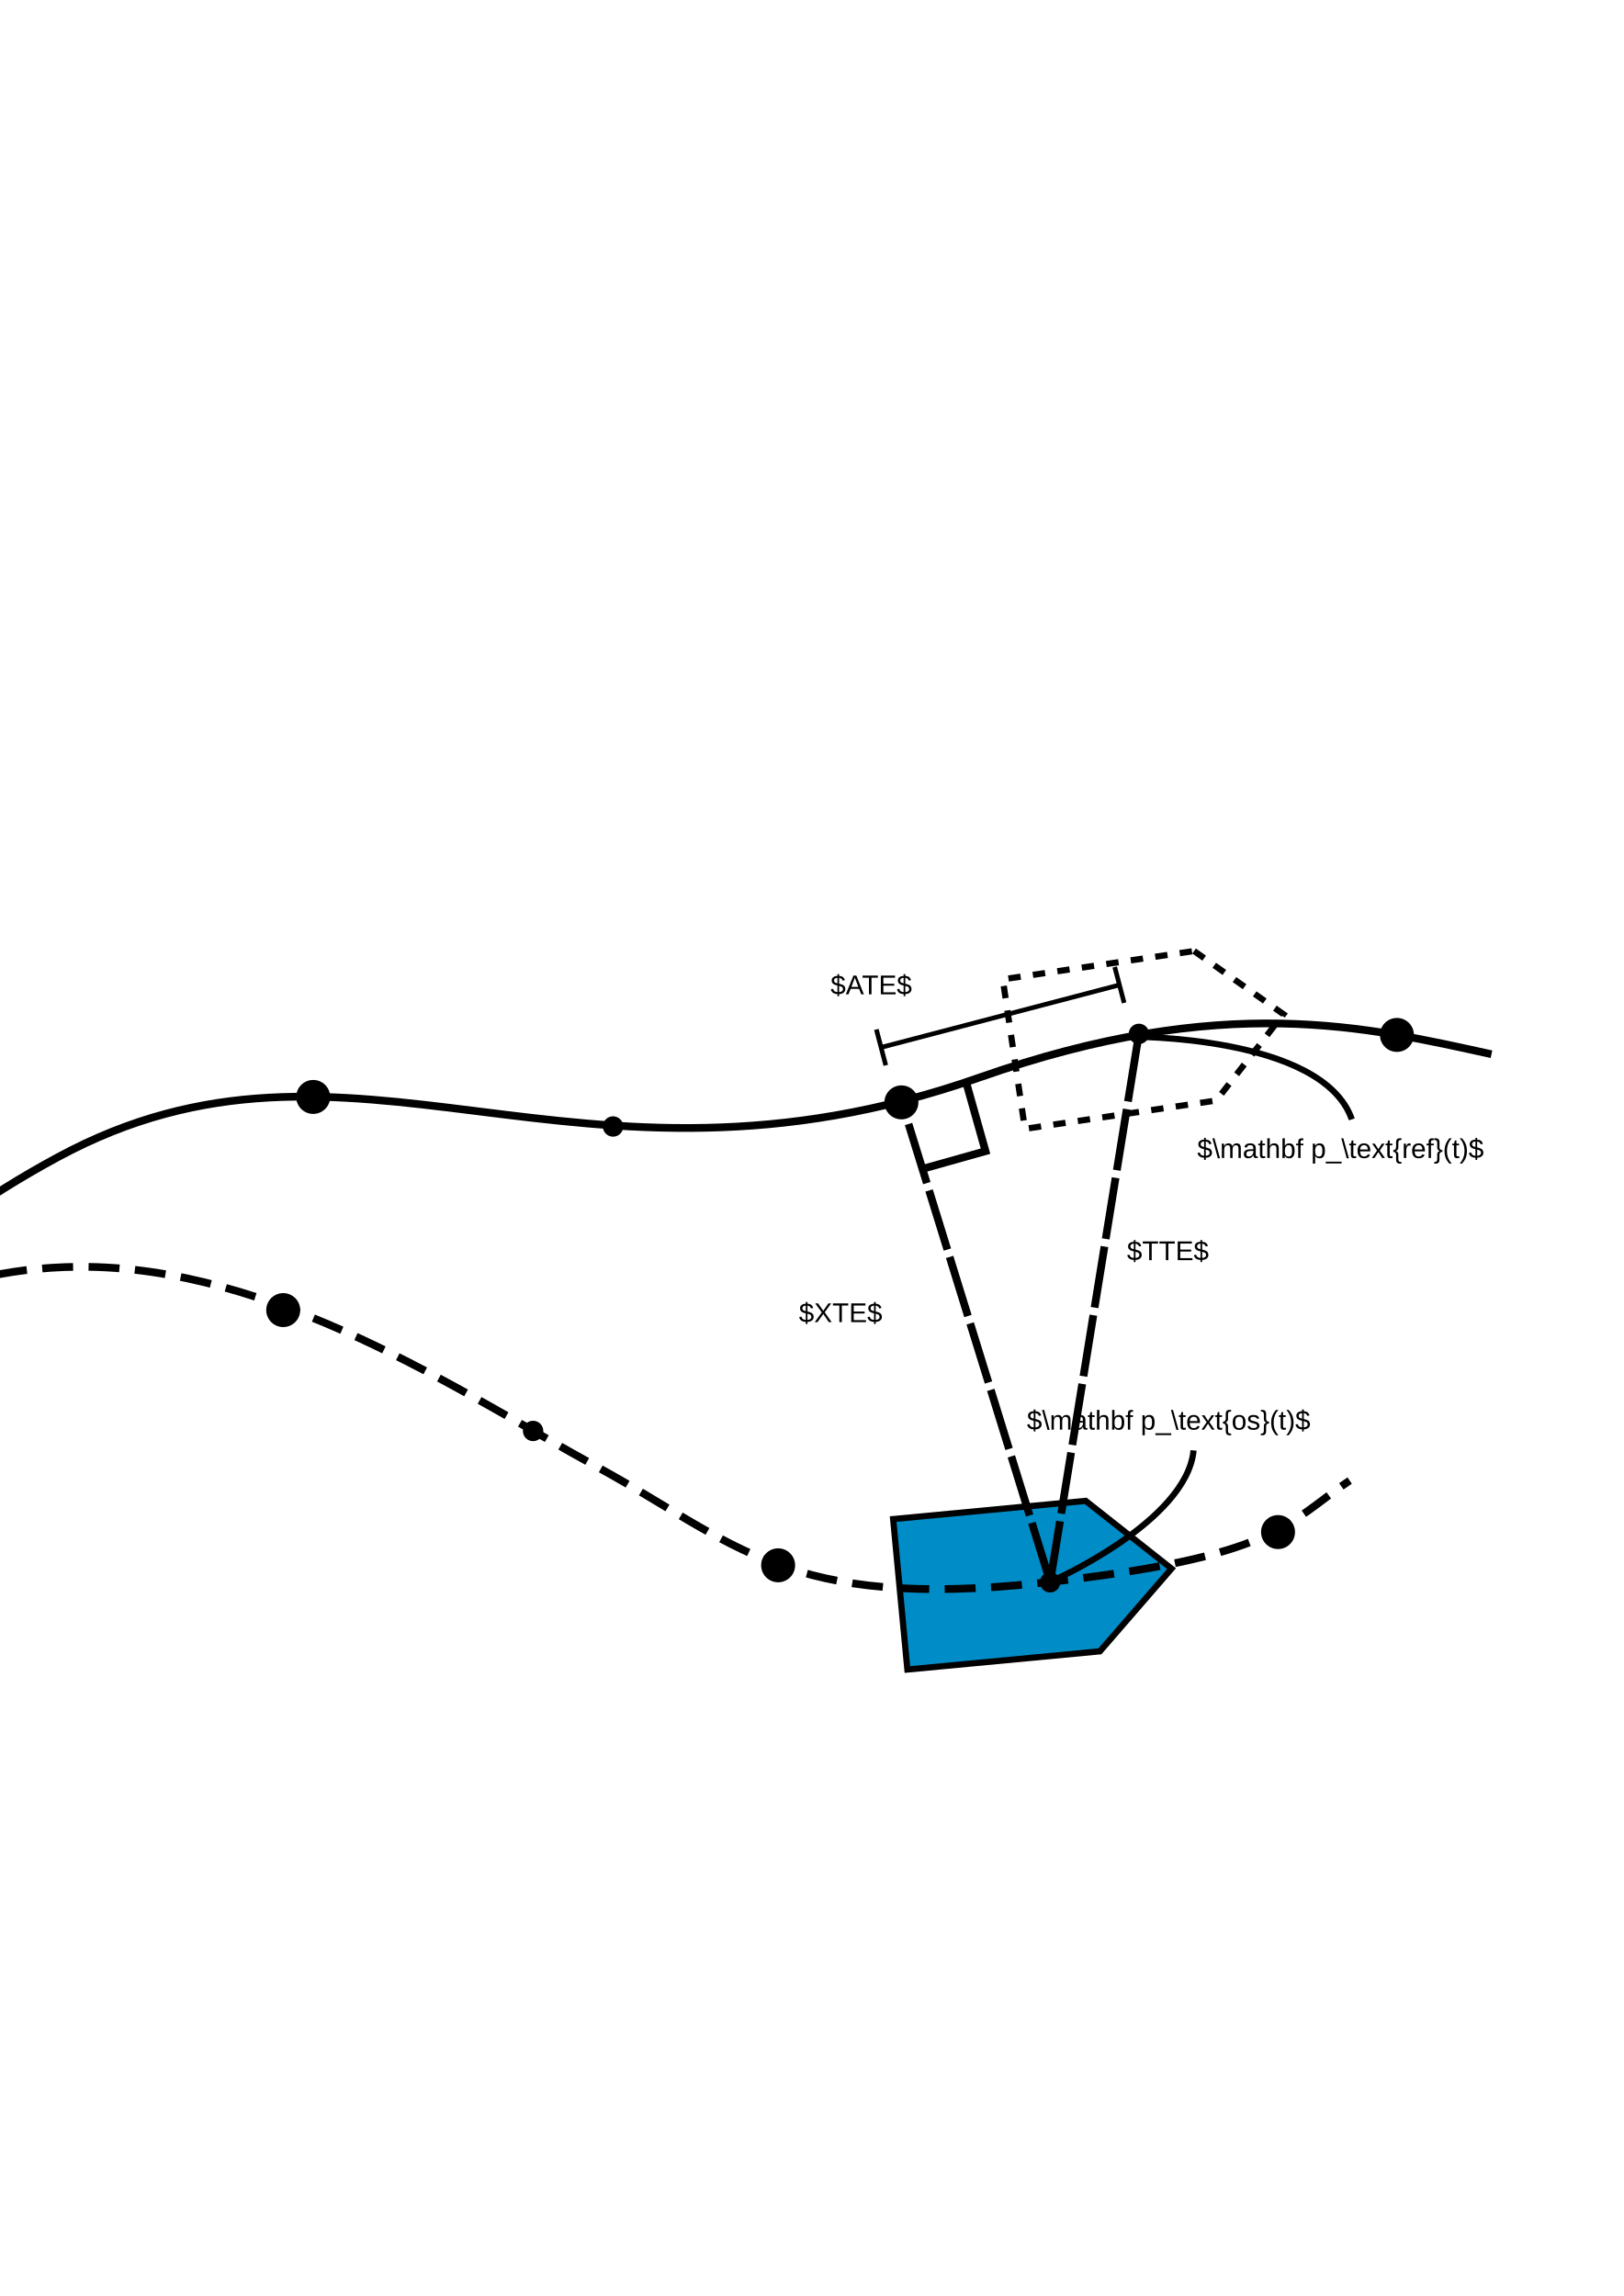
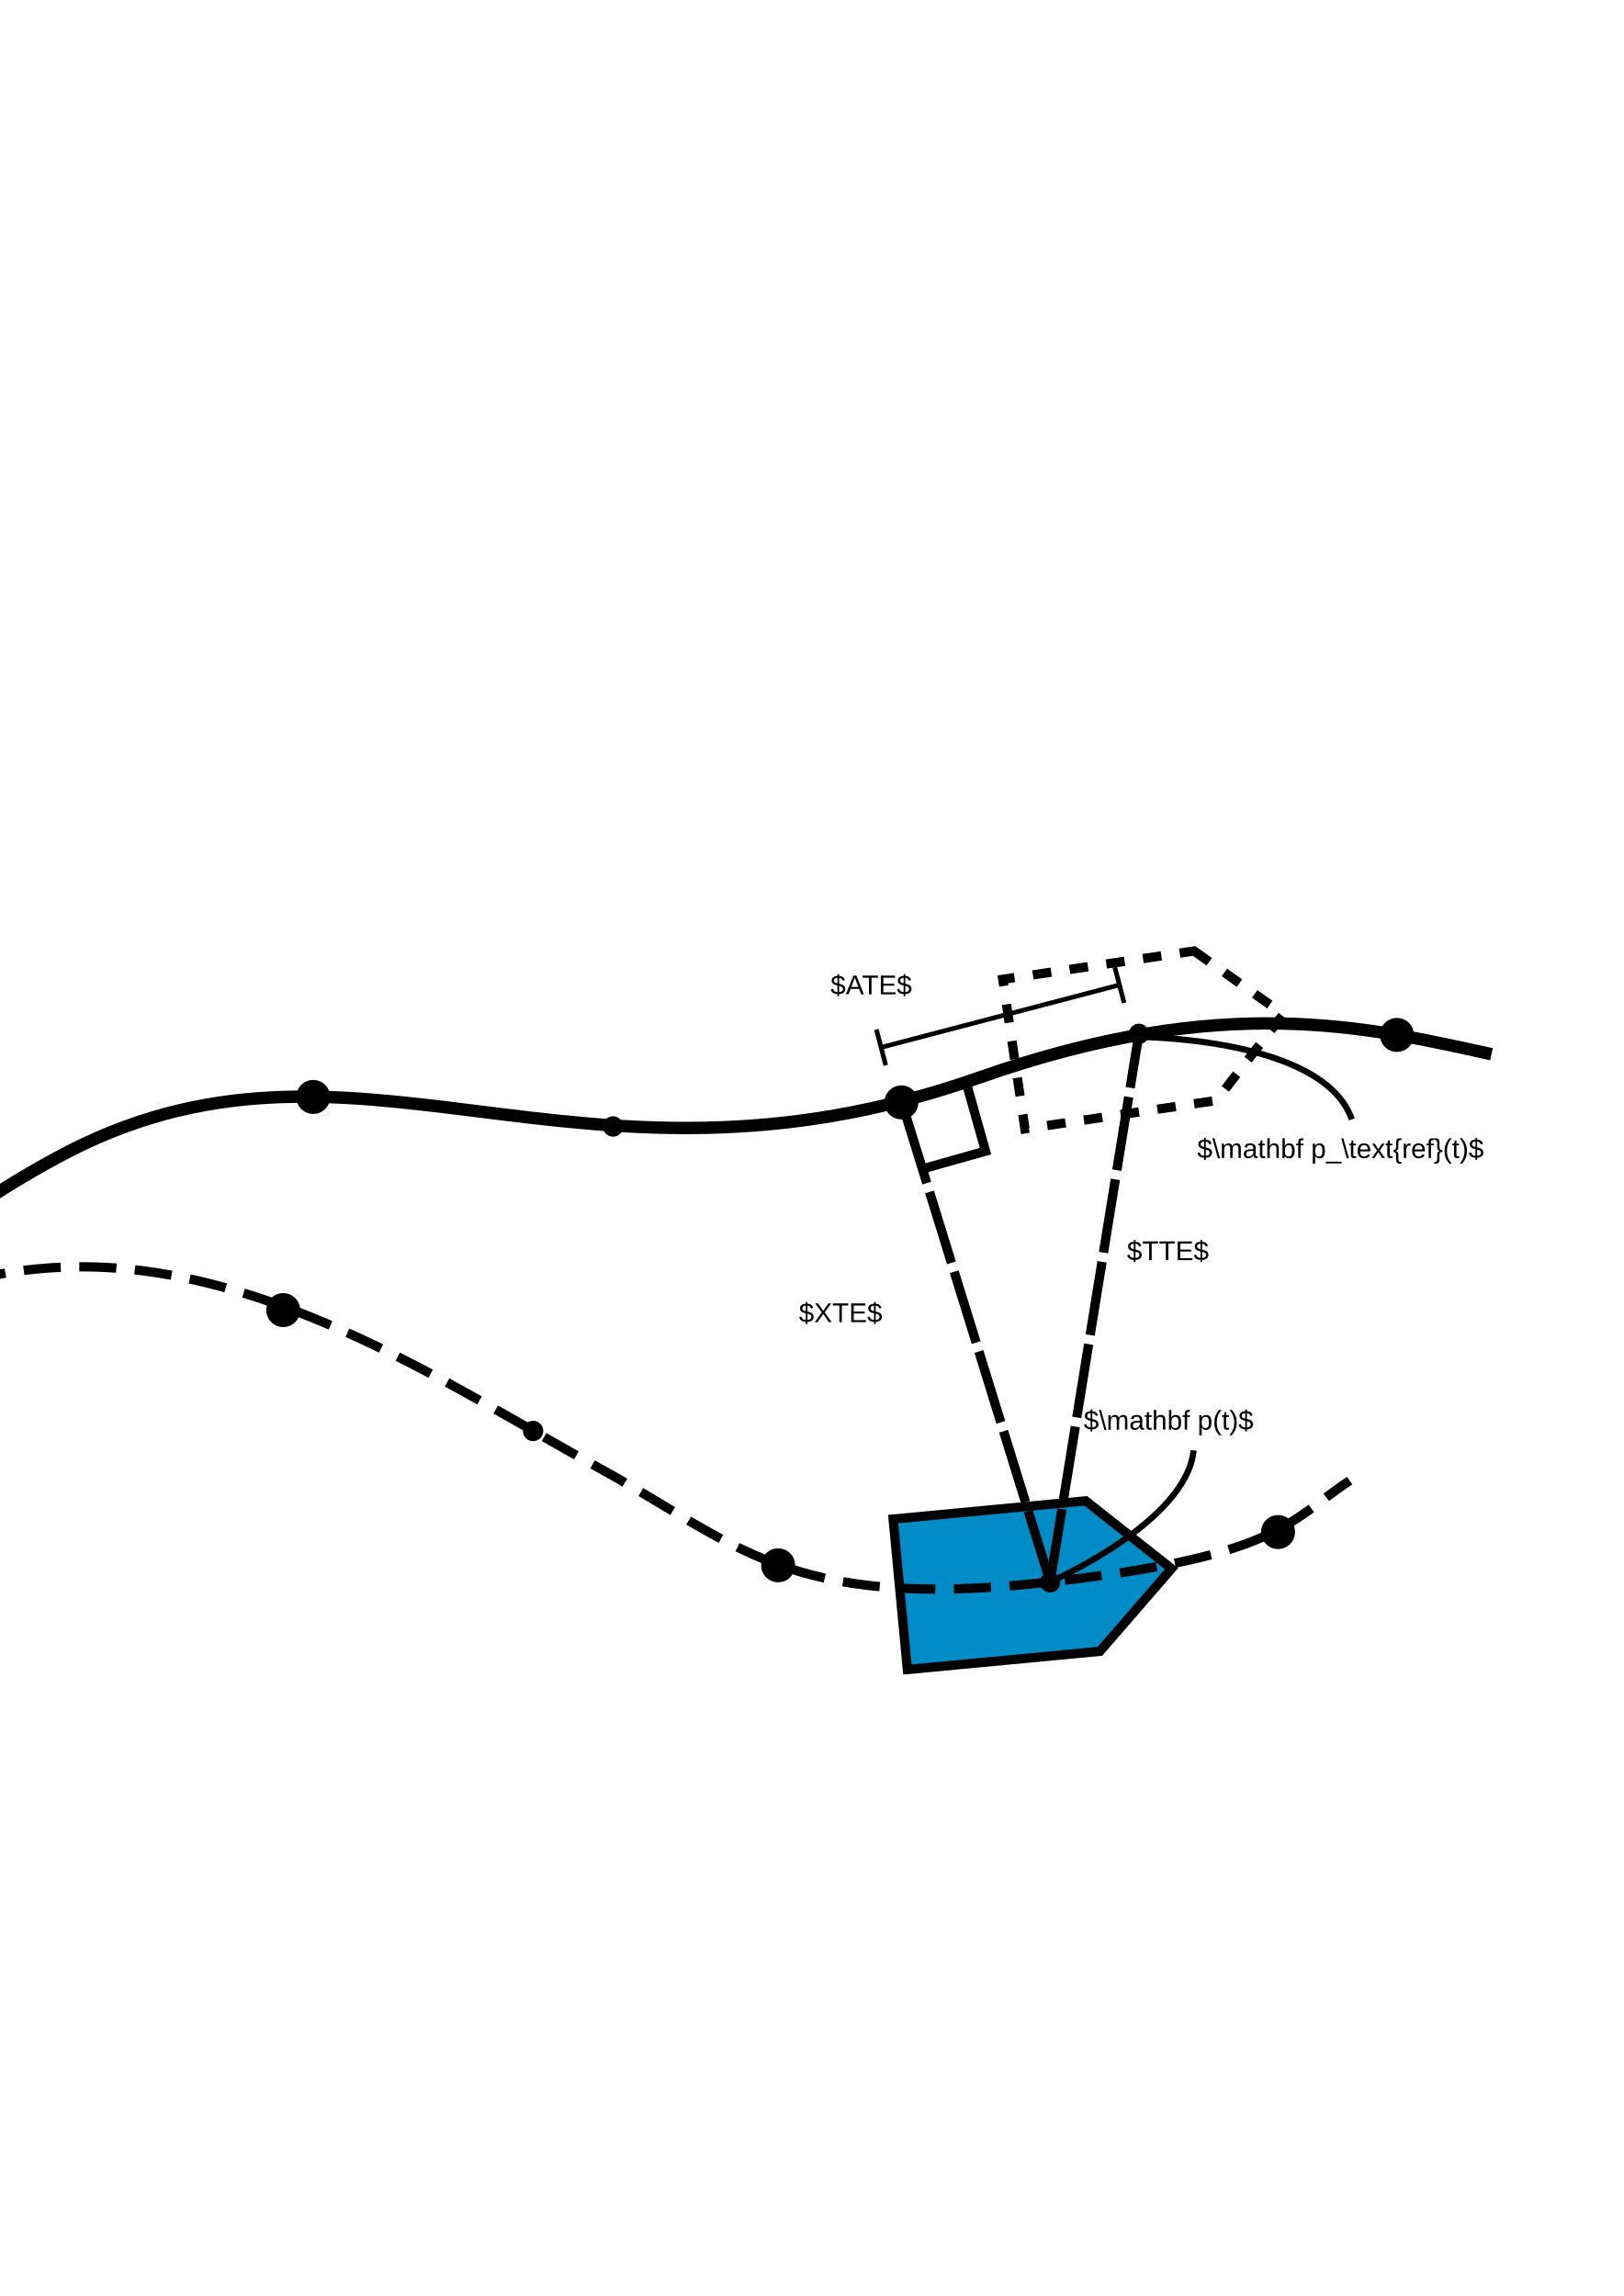
<svg xmlns="http://www.w3.org/2000/svg" xmlns:xlink="http://www.w3.org/1999/xlink" width="210mm" height="297mm" viewBox="0 0 210 297" version="1.1" id="svg1">
  <defs id="defs1">
    <marker style="overflow:visible" id="Stop" refX="0" refY="0" orient="auto" markerWidth="1" markerHeight="1" viewBox="0 0 1 1" preserveAspectRatio="xMidYMid">
      <path style="fill:none;stroke:context-stroke;stroke-width:1" d="M 0,4 V -4" id="path23" />
    </marker>
  </defs>
  <g id="layer1">
    <g id="g3" transform="matrix(-0.5075267,0.5888601,-0.5888601,-0.5075267,163.0264,177.6045)" style="stroke-width:1.029;stroke-dasharray:none">
-       <path id="path6" style="fill:#008cc7;fill-opacity:1;stroke:#000000;stroke-width:1.029;stroke-dasharray:none" d="M 35.105,8.143 34.322,-10.041 52.523,-9.997 75.731,12.287 58.313,30.427 Z" />
-       <path id="path3" style="fill:none;fill-opacity:1;stroke:#000000;stroke-width:1.029;stroke-dasharray:2.058,2.058;stroke-dashoffset:0" d="m -45.974,54.212 -1.739,-18.118 18.178,-0.914 24.348,21.032 -16.439,19.031 z" />
-       <path style="fill:none;stroke:#000000;stroke-width:1.286;stroke-dasharray:none" d="m 190.714,178.885 c 0,0 -35.132,15.961 -87.255,-3.863 C 51.337,155.198 55.413,103.204 -6.709,67.524 -44.075,46.063 -55.251,24.034 -65.264,5.523" id="path1" />
-       <path style="fill:none;stroke:#000000;stroke-width:1.286;stroke-dasharray:10.291, 1.286;stroke-dashoffset:0" d="M 49.178,3.814 4.437,75.257" id="path2" />
-       <path style="fill:none;stroke:#000000;stroke-width:1.286;stroke-dasharray:5.145,2.573;stroke-dashoffset:0" d="m 190.714,178.885 c 0,0 -43.151,18.877 -75.735,-18.417 C 93.677,136.086 89.354,98.996 83.854,73.216 78.41,47.699 81.356,33.885 50.248,4.81 21.286,-22.258 16.07,-19.533 3.876,-22.921" id="path4" />
+       <path id="path6" style="fill:#008cc7;fill-opacity:1;stroke:#000000;stroke-width:1.544;stroke-dasharray:none" d="M 35.105,8.143 34.322,-10.041 52.523,-9.997 75.731,12.287 58.313,30.427 Z" />
+       <path id="path3" style="fill:none;fill-opacity:1;stroke:#000000;stroke-width:1.544;stroke-dasharray:3.087,3.087;stroke-dashoffset:0" d="m -45.974,54.212 -1.739,-18.118 18.178,-0.914 24.348,21.032 -16.439,19.031 z" />
+       <path style="fill:none;stroke:#000000;stroke-width:2.058;stroke-dasharray:none" d="m 190.714,178.885 c 0,0 -35.132,15.961 -87.255,-3.863 C 51.337,155.198 55.413,103.204 -6.709,67.524 -44.075,46.063 -55.251,24.034 -65.264,5.523" id="path1" />
+       <path style="fill:none;stroke:#000000;stroke-width:1.544;stroke-dasharray:12.349,1.544;stroke-dashoffset:0" d="M 49.178,3.814 4.437,75.257" id="path2" />
+       <path style="fill:none;stroke:#000000;stroke-width:1.544;stroke-dasharray:6.174,3.087;stroke-dashoffset:0" d="m 190.714,178.885 c 0,0 -43.151,18.877 -75.735,-18.417 C 93.677,136.086 89.354,98.996 83.854,73.216 78.41,47.699 81.356,33.885 50.248,4.81 21.286,-22.258 16.07,-19.533 3.876,-22.921" id="path4" />
      <path style="fill:none;stroke:#000000;stroke-width:1.286;stroke-dasharray:5.145, 2.573;stroke-dashoffset:0" d="m 82.081,82.522 v 0" id="path5" />
-       <path id="rect5" style="fill:none;stroke:#000000;stroke-width:1.286" transform="rotate(-146.4658)" d="m -34.047,-59.34 0,11.418 h -11.309" />
+       <path id="rect5" style="fill:none;stroke:#000000;stroke-width:1.544;stroke-dasharray:none" transform="rotate(-146.4658)" d="m -34.047,-59.34 0,11.418 h -11.309" />
      <circle style="fill:#000000;stroke:none;stroke-width:2.052;stroke-dasharray:none;stroke-dashoffset:0" id="circle22" cx="-260.011" cy="27.676" r="2.826" transform="rotate(-130.7574)" />
      <circle style="fill:#000000;stroke:none;stroke-width:1.286;stroke-dasharray:none;stroke-dashoffset:0" id="circle8" cx="-215.365" cy="-14.99" r="1.697" transform="rotate(-130.7574)" />
-       <path style="fill:none;stroke:#000000;stroke-width:1.286;stroke-dasharray:10.291, 1.286;stroke-dashoffset:0" d="M 49.234,3.78 -29.536,52.163" id="path27" />
+       <path style="fill:none;stroke:#000000;stroke-width:1.544;stroke-dasharray:12.349,1.544;stroke-dashoffset:0" d="M 49.234,3.78 -29.536,52.163" id="path27" />
      <text xml:space="preserve" style="font-style:normal;font-variant:normal;font-weight:normal;font-stretch:normal;font-size:4.538px;font-family:Arial;-inkscape-font-specification:'Arial, Normal';font-variant-ligatures:normal;font-variant-caps:normal;font-variant-numeric:normal;font-variant-east-asian:normal;text-align:end;text-anchor:end;display:inline;fill:#000000;stroke-width:1.286" x="-54.093" y="-8.462" id="text7" transform="rotate(-130.7574)">
        <tspan id="tspan7" style="font-style:normal;font-variant:normal;font-weight:normal;font-stretch:normal;font-size:4.538px;font-family:Arial;-inkscape-font-specification:'Arial, Normal';font-variant-ligatures:normal;font-variant-caps:normal;font-variant-numeric:normal;font-variant-east-asian:normal;text-align:end;text-anchor:end;stroke-width:1.286" x="-54.093" y="-8.462">$XTE$</tspan>
      </text>
      <text xml:space="preserve" style="font-style:normal;font-variant:normal;font-weight:normal;font-stretch:normal;font-size:4.538px;font-family:Arial;-inkscape-font-specification:'Arial, Normal';font-variant-ligatures:normal;font-variant-caps:normal;font-variant-numeric:normal;font-variant-east-asian:normal;text-align:center;text-anchor:middle;display:inline;fill:#000000;stroke-width:1.286" x="-10.872" y="9.419" id="text8" transform="rotate(-130.7574)">
-         <tspan id="tspan8" style="font-style:normal;font-variant:normal;font-weight:normal;font-stretch:normal;font-size:4.538px;font-family:Arial;-inkscape-font-specification:'Arial, Normal';font-variant-ligatures:normal;font-variant-caps:normal;font-variant-numeric:normal;font-variant-east-asian:normal;text-align:center;text-anchor:middle;stroke-width:1.286" x="-10.872" y="9.419">$\mathbf p_\text{os}(t)$</tspan>
+         <tspan id="tspan8" style="font-style:normal;font-variant:normal;font-weight:normal;font-stretch:normal;font-size:4.538px;font-family:Arial;-inkscape-font-specification:'Arial, Normal';font-variant-ligatures:normal;font-variant-caps:normal;font-variant-numeric:normal;font-variant-east-asian:normal;text-align:center;text-anchor:middle;stroke-width:1.286" x="-10.872" y="9.419">$\mathbf p(t)$</tspan>
      </text>
      <text xml:space="preserve" style="font-style:normal;font-variant:normal;font-weight:normal;font-stretch:normal;font-size:4.538px;font-family:Arial;-inkscape-font-specification:'Arial, Normal';font-variant-ligatures:normal;font-variant-caps:normal;font-variant-numeric:normal;font-variant-east-asian:normal;text-align:center;text-anchor:middle;display:inline;fill:#000000;stroke-width:1.286" x="17.72" y="-35.773" id="text28" transform="rotate(-130.7574)">
        <tspan id="tspan28" style="font-style:normal;font-variant:normal;font-weight:normal;font-stretch:normal;font-size:4.538px;font-family:Arial;-inkscape-font-specification:'Arial, Normal';font-variant-ligatures:normal;font-variant-caps:normal;font-variant-numeric:normal;font-variant-east-asian:normal;text-align:center;text-anchor:middle;stroke-width:1.286" x="17.72" y="-35.773">$\mathbf p_\text{ref}(t)$</tspan>
      </text>
      <text xml:space="preserve" style="font-style:normal;font-variant:normal;font-weight:normal;font-stretch:normal;font-size:4.538px;font-family:Arial;-inkscape-font-specification:'Arial, Normal';font-variant-ligatures:normal;font-variant-caps:normal;font-variant-numeric:normal;font-variant-east-asian:normal;text-align:start;text-anchor:start;display:inline;fill:#000000;stroke-width:1.286" x="-22.22" y="-18.771" id="text29" transform="rotate(-130.7574)">
        <tspan id="tspan29" style="font-style:normal;font-variant:normal;font-weight:normal;font-stretch:normal;font-size:4.538px;font-family:Arial;-inkscape-font-specification:'Arial, Normal';font-variant-ligatures:normal;font-variant-caps:normal;font-variant-numeric:normal;font-variant-east-asian:normal;text-align:start;text-anchor:start;stroke-width:1.286" x="-22.22" y="-18.771">$TTE$</tspan>
      </text>
      <text xml:space="preserve" style="font-style:normal;font-variant:normal;font-weight:normal;font-stretch:normal;font-size:4.538px;font-family:Arial;-inkscape-font-specification:'Arial, Normal';font-variant-ligatures:normal;font-variant-caps:normal;font-variant-numeric:normal;font-variant-east-asian:normal;text-align:end;text-anchor:end;display:inline;fill:#000000;stroke-width:1.286" x="-49.166" y="-63.01" id="text27" transform="rotate(-130.7574)">
        <tspan id="tspan27" style="font-style:normal;font-variant:normal;font-weight:normal;font-stretch:normal;font-size:4.538px;font-family:Arial;-inkscape-font-specification:'Arial, Normal';font-variant-ligatures:normal;font-variant-caps:normal;font-variant-numeric:normal;font-variant-east-asian:normal;text-align:end;text-anchor:end;stroke-width:1.286" x="-49.166" y="-63.01">$ATE$</tspan>
      </text>
      <use x="0" y="0" xlink:href="#circle22" id="use2" transform="translate(-92.4947,-48.89322)" />
      <use x="0" y="0" xlink:href="#circle22" id="use3" transform="translate(-114.0819,-138.9871)" />
      <use x="0" y="0" xlink:href="#circle22" id="use4" transform="translate(-172.5684,-198.3737)" />
      <use x="0" y="0" xlink:href="#circle22" id="use5" transform="translate(-248.1422,-159.3505)" />
      <use x="0" y="0" xlink:href="#circle22" id="use6" transform="translate(-185.8198,-104.2327)" />
      <use x="0" y="0" xlink:href="#circle22" id="use1" transform="translate(-122.6174,-29.51361)" />
      <use x="0" y="0" xlink:href="#circle8" id="use8" transform="translate(-6.298245,8.146354)" />
      <use x="0" y="0" xlink:href="#circle8" id="use9" transform="translate(-89.99494,-64.54882)" />
      <use x="0" y="0" xlink:href="#circle8" id="use10" transform="translate(-158.7848,-120.7588)" />
      <use x="0" y="0" xlink:href="#circle8" id="use11" transform="translate(-80.01459,-169.1411)" />
      <use x="0" y="0" xlink:href="#circle8" id="use7" transform="translate(-42.9341,-87.54822)" />
      <path style="fill:none;stroke:#000000;stroke-width:1.029;stroke-linejoin:round;stroke-miterlimit:2;stroke-dasharray:none" d="m 49.178,3.814 c 0,0 -22.331,-10.729 -32.151,-3.789" id="path8" />
      <path style="fill:none;stroke:#000000;stroke-width:1.029;stroke-linejoin:round;stroke-miterlimit:2;stroke-dasharray:none" d="m -28.12,53.093 c 0,0 -21.232,-24.188 -13.765,-37.045" id="path7" />
      <path style="fill:none;stroke:#000000;stroke-width:0.772;stroke-linecap:butt;stroke-linejoin:round;stroke-miterlimit:2;stroke-dasharray:none;marker-start:url(#Stop);marker-end:url(#Stop)" d="M 0.173,83.188 -33.591,59.936" id="path9" />
    </g>
  </g>
</svg>
